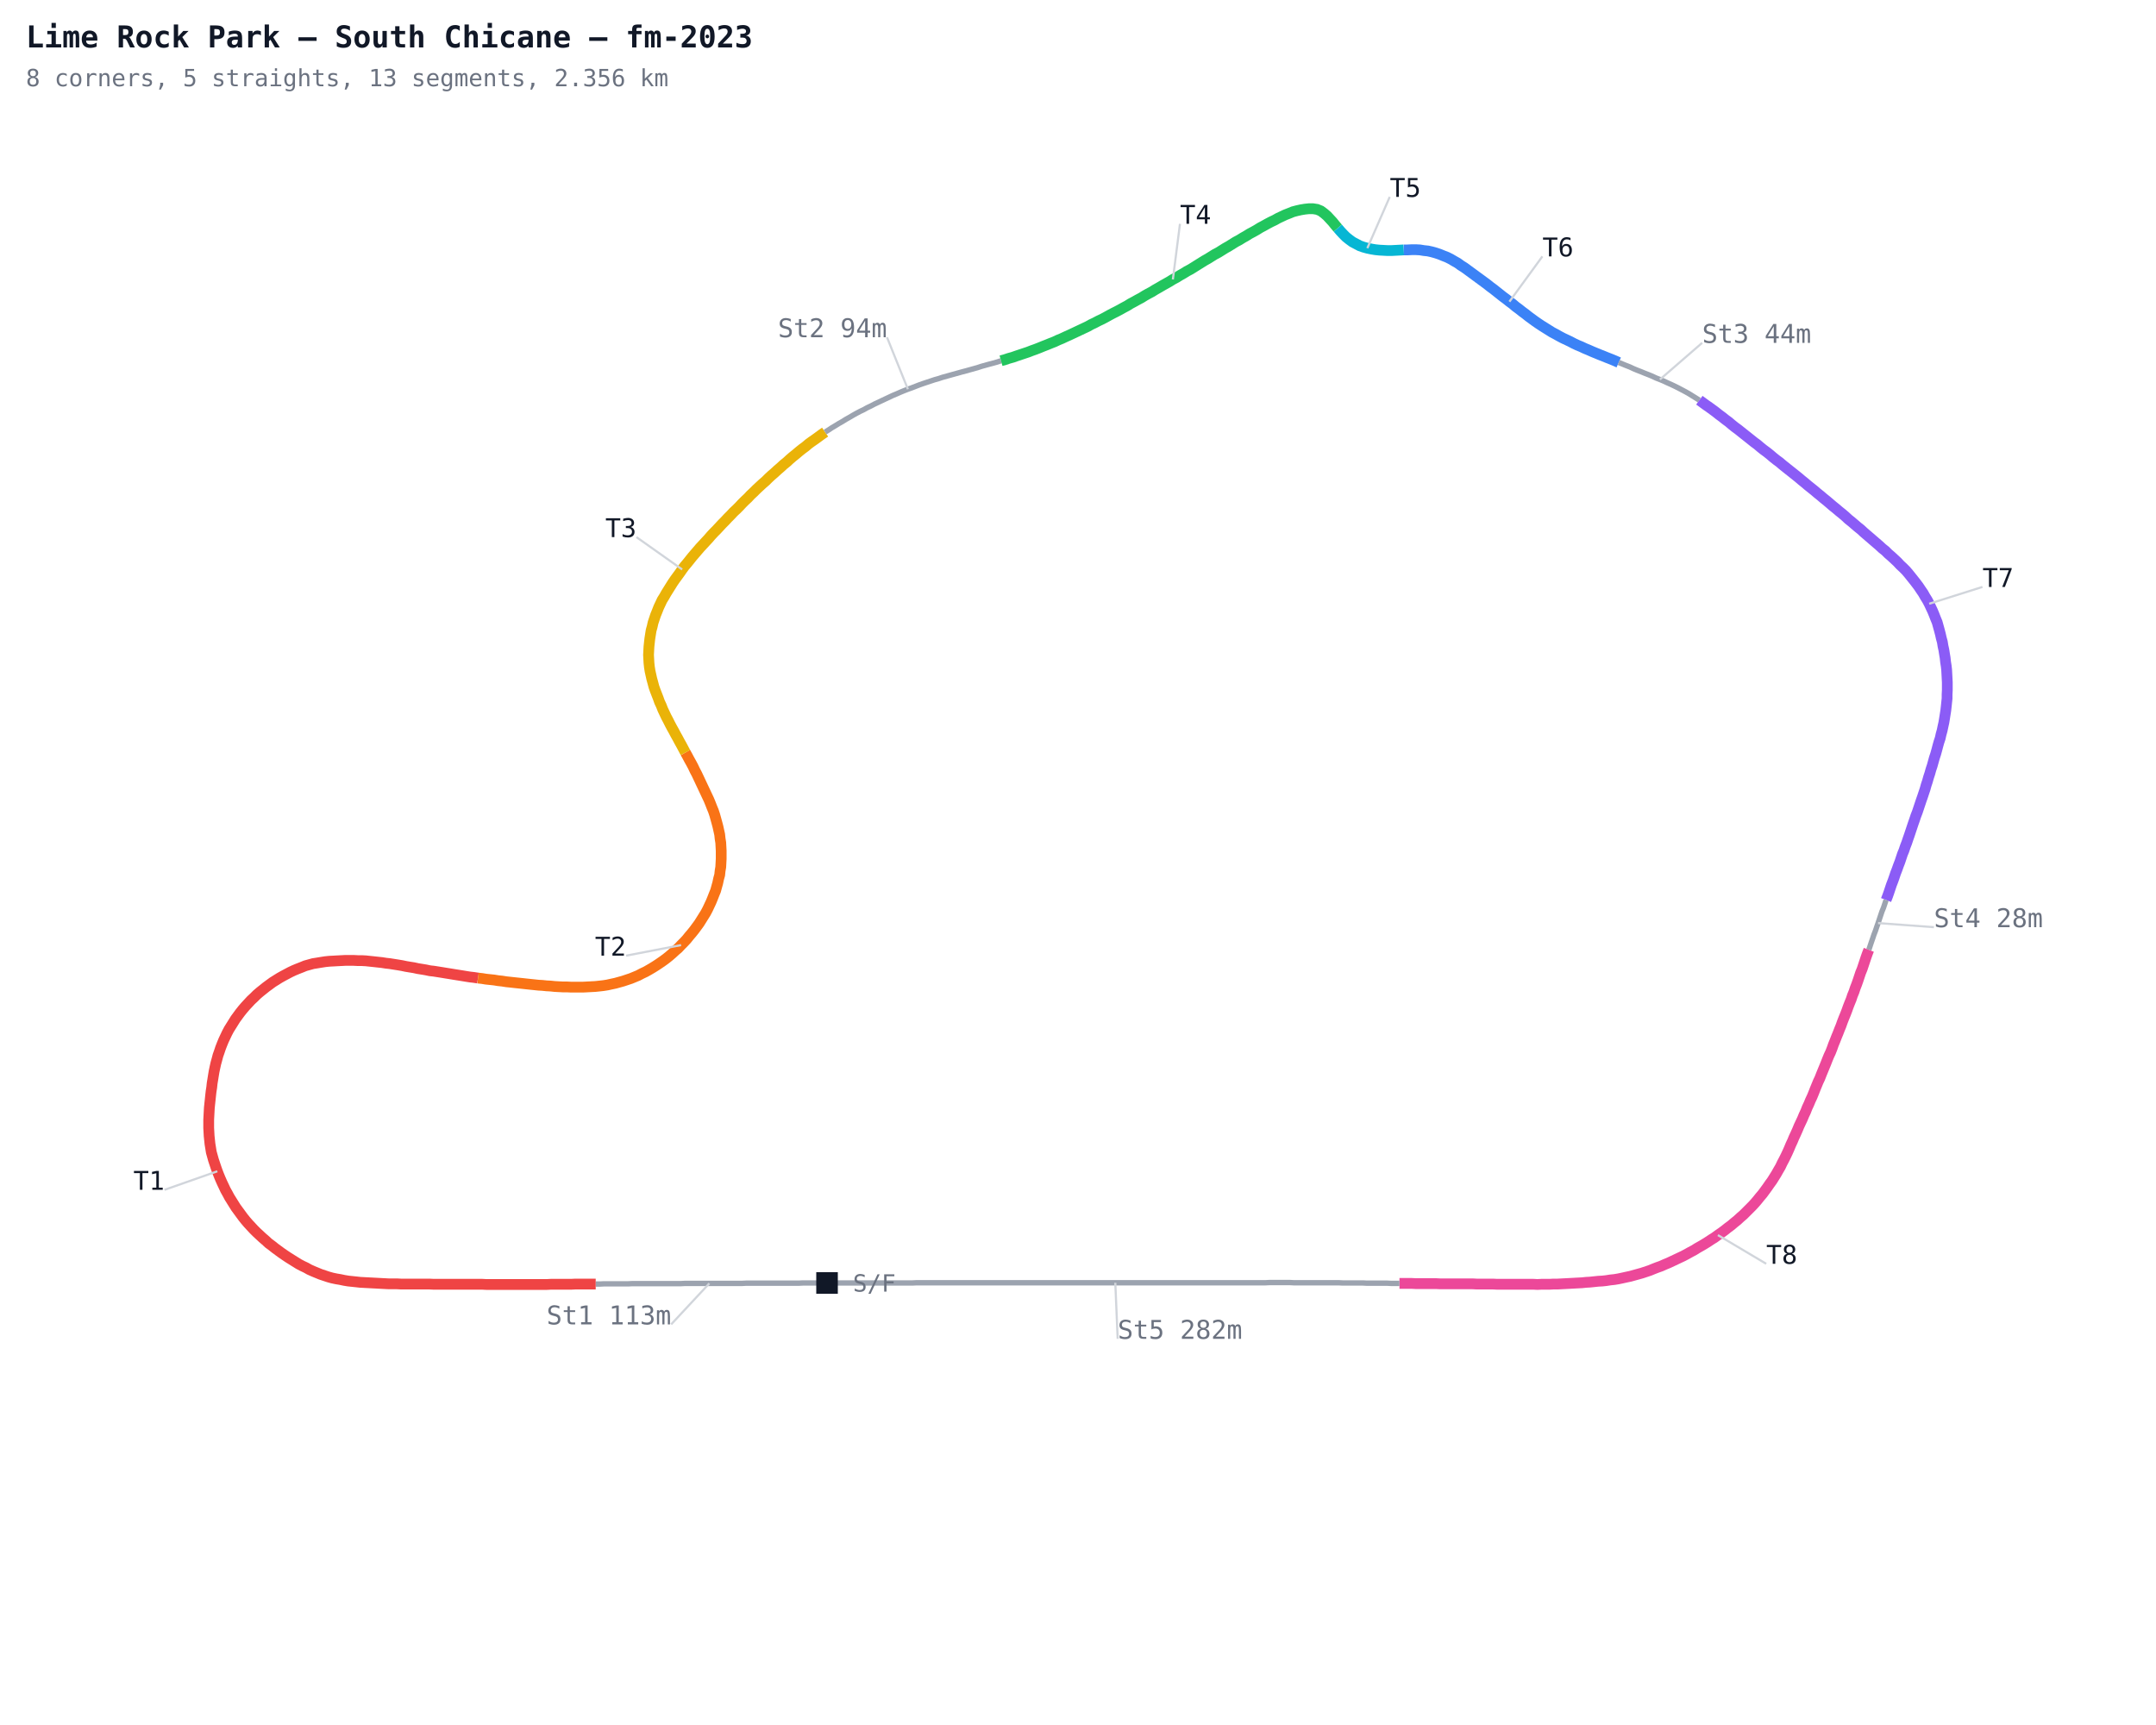
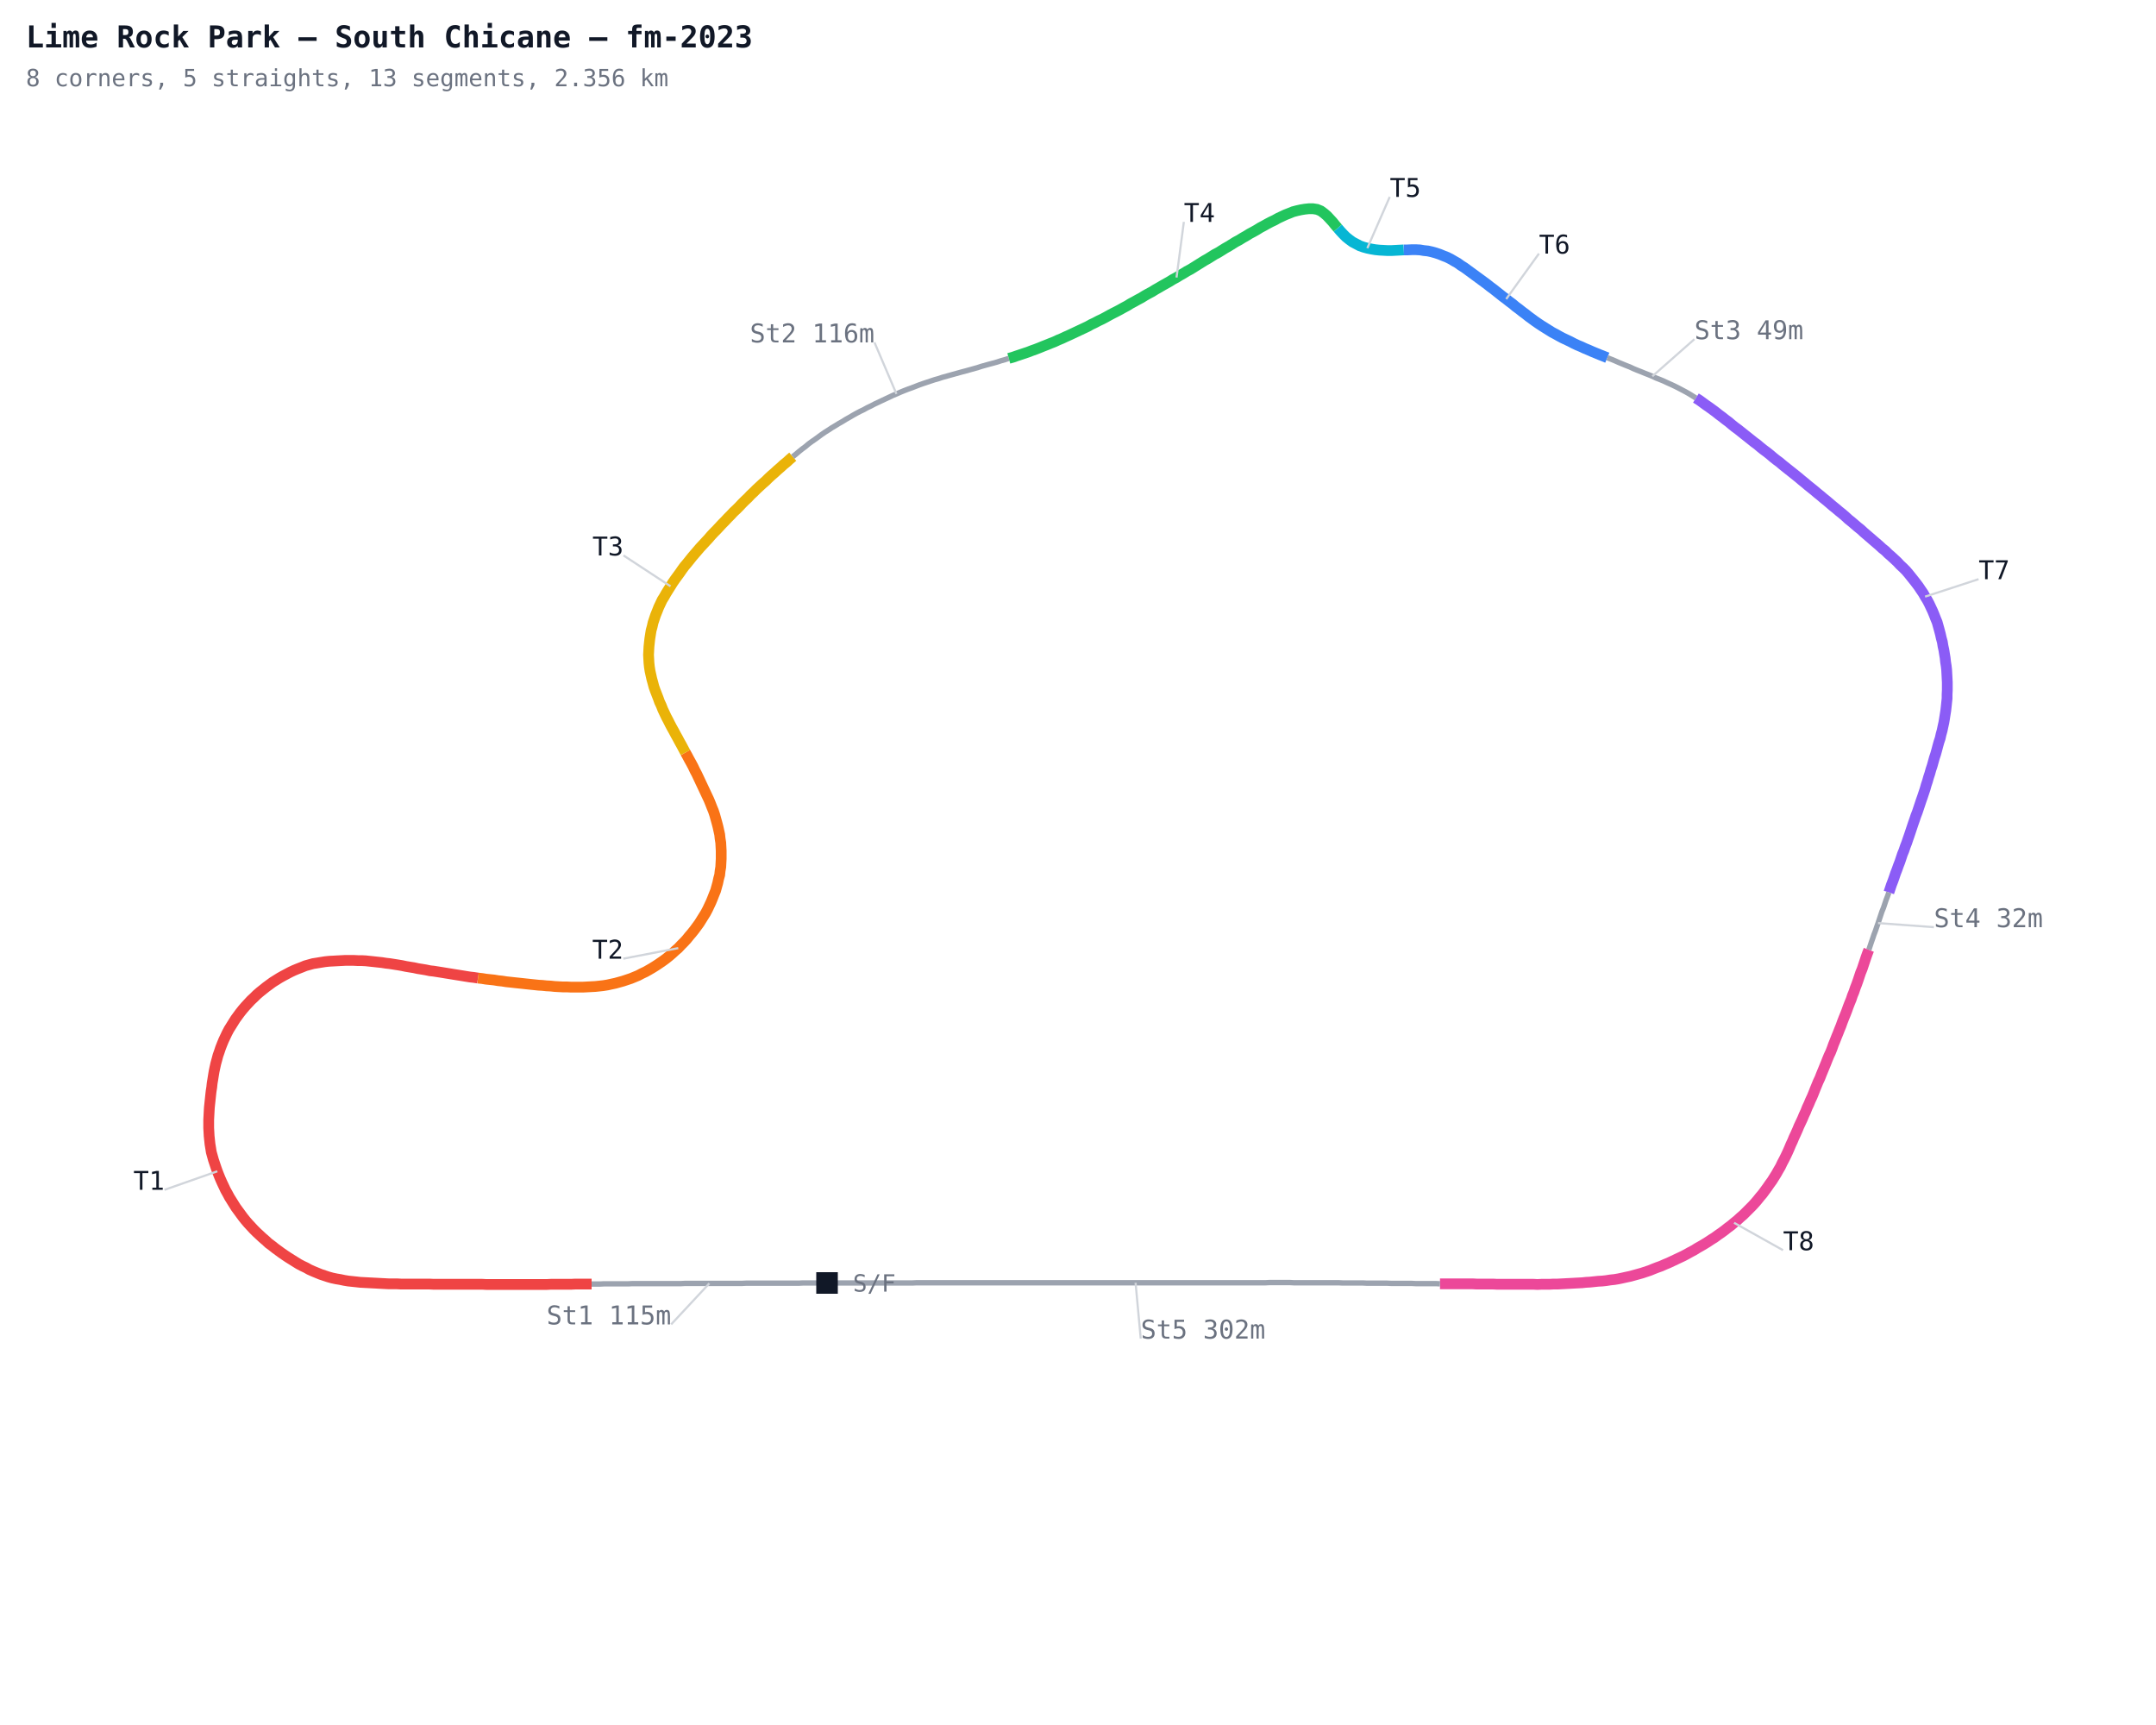
<svg xmlns="http://www.w3.org/2000/svg" width="1000" height="800" viewBox="0 0 1000 800">
  <defs>
    <style>
      .name { font-family: monospace; font-size: 12px; }
      .sector { font-family: monospace; font-size: 12px; fill: #7c3aed; font-weight: bold; }
      .title { font-family: monospace; font-size: 14px; fill: #111827; font-weight: bold; }
      .sub { font-family: monospace; font-size: 11px; fill: #6b7280; }
    </style>
  </defs>
  <rect width="1000" height="800" fill="#ffffff" />
-   <polyline fill="none" stroke="#9ca3af" stroke-width="2.5" points="383.6,595.0 381.8,595.0 379.9,595.0 378.0,595.0 376.1,595.0 374.2,595.0 372.3,595.0 370.5,595.1 368.6,595.1 366.7,595.1 364.8,595.1 362.9,595.1 361.0,595.1 359.2,595.1 357.3,595.1 355.4,595.1 353.5,595.1 351.6,595.1 349.7,595.1 347.9,595.1 346.0,595.1 344.1,595.2 342.2,595.2 340.3,595.2 338.4,595.2 336.6,595.2 334.7,595.2 332.8,595.2 330.9,595.2 329.0,595.2 327.2,595.2 325.3,595.2 323.4,595.2 321.5,595.2 319.6,595.2 317.7,595.2 315.9,595.3 314.0,595.3 312.1,595.3 310.2,595.3 308.3,595.3 306.4,595.3 304.6,595.3 302.7,595.3 300.8,595.3 298.9,595.3 297.0,595.3 295.1,595.3 293.3,595.3 291.4,595.4 289.5,595.4 287.6,595.4 285.7,595.4 283.8,595.4 282.0,595.4 280.1,595.4 278.2,595.5 276.3,595.5" />
-   <polyline fill="none" stroke="#ef4444" stroke-width="5" points="276.3,595.5 274.4,595.5 272.6,595.5 270.7,595.5 268.8,595.5 266.9,595.5 265.0,595.6 263.1,595.6 261.3,595.6 259.4,595.6 257.5,595.6 255.6,595.6 253.7,595.7 251.8,595.7 250.0,595.7 248.1,595.7 246.2,595.7 244.3,595.7 242.4,595.7 240.5,595.7 238.7,595.7 236.8,595.7 234.9,595.7 233.0,595.7 231.1,595.7 229.3,595.7 227.4,595.7 225.5,595.7 223.6,595.6 221.7,595.6 219.8,595.6 218.0,595.6 216.1,595.6 214.2,595.6 212.3,595.6 210.4,595.6 208.5,595.6 206.7,595.6 204.8,595.6 202.9,595.6 201.0,595.6 199.1,595.5 197.2,595.5 195.4,595.5 193.5,595.5 191.6,595.5 189.7,595.5 187.8,595.5 185.9,595.5 184.1,595.4 182.2,595.4 180.3,595.4 178.4,595.3 176.5,595.2 174.7,595.1 172.8,595.0 170.9,594.9 169.0,594.8 167.1,594.7 165.3,594.5 163.4,594.3 161.5,594.1 159.7,593.8 157.8,593.4 156.0,593.1 154.1,592.7 152.3,592.2 150.5,591.6 148.7,591.0 147.0,590.3 145.3,589.6 143.5,588.8 141.9,587.9 140.2,587.1 138.5,586.2 136.9,585.2 135.3,584.2 133.7,583.2 132.2,582.2 130.6,581.1 129.1,580.0 127.6,578.9 126.1,577.7 124.6,576.6 123.2,575.3 121.8,574.1 120.4,572.8 119.0,571.5 117.7,570.2 116.4,568.8 115.1,567.4 113.9,566.0 112.7,564.5 111.6,563.0 110.5,561.5 109.4,560.0 108.4,558.4 107.4,556.8 106.4,555.2 105.5,553.5 104.6,551.9 103.8,550.2 103.0,548.5 102.2,546.7 101.5,545.0 100.8,543.2 100.2,541.5 99.6,539.7 99.0,537.9 98.5,536.1 98.0,534.3 97.7,532.4 97.4,530.6 97.2,528.7 97.0,526.8 96.9,524.9 96.8,523.1 96.8,521.2 96.8,519.3 96.9,517.4 97.0,515.5 97.1,513.7 97.3,511.8 97.5,509.9 97.7,508.0 97.9,506.2 98.2,504.3 98.4,502.4 98.7,500.6 99.0,498.7 99.3,496.9 99.7,495.0 100.1,493.2 100.6,491.4 101.1,489.5 101.7,487.8 102.3,486.0 103.0,484.2 103.7,482.5 104.5,480.8 105.3,479.1 106.2,477.4 107.2,475.8 108.2,474.2 109.2,472.6 110.3,471.1 111.4,469.6 112.6,468.1 113.8,466.7 115.1,465.3 116.4,463.9 117.8,462.6 119.1,461.3 120.5,460.1 122.0,458.9 123.5,457.7 125.0,456.6 126.5,455.5 128.1,454.5 129.7,453.5 131.3,452.6 133.0,451.7 134.7,450.8 136.4,450.0 138.1,449.3 139.9,448.6 141.6,447.9 143.4,447.4 145.2,446.9 147.1,446.6 148.9,446.3 150.8,446.0 152.7,445.8 154.6,445.7 156.4,445.6 158.3,445.5 160.2,445.4 162.1,445.4 164.0,445.4 165.9,445.5 167.7,445.5 169.6,445.6 171.5,445.8 173.4,446.0 175.2,446.2 177.1,446.4 179.0,446.7 180.8,446.9 182.7,447.2 184.6,447.5 186.4,447.8 188.3,448.2 190.1,448.5 192.0,448.8 193.8,449.2 195.7,449.5 197.5,449.8 199.4,450.2 201.2,450.4 203.1,450.7 205.0,451.0 206.8,451.3 208.7,451.6 210.5,451.9 212.4,452.2 214.3,452.5 216.1,452.8 218.0,453.1 219.8,453.3 221.7,453.6" />
+   <polyline fill="none" stroke="#9ca3af" stroke-width="2.5" points="383.6,595.0 381.8,595.0 379.9,595.0 378.0,595.0 376.1,595.0 374.2,595.0 372.3,595.0 370.5,595.1 368.6,595.1 366.7,595.1 364.8,595.1 362.9,595.1 361.0,595.1 359.2,595.1 357.3,595.1 355.4,595.1 353.5,595.1 351.6,595.1 349.7,595.1 347.9,595.1 346.0,595.1 344.1,595.2 342.2,595.2 340.3,595.2 338.4,595.2 336.6,595.2 334.7,595.2 332.8,595.2 330.9,595.2 329.0,595.2 327.2,595.2 325.3,595.2 323.4,595.2 321.5,595.2 319.6,595.2 317.7,595.2 315.9,595.3 314.0,595.3 312.1,595.3 310.2,595.3 308.3,595.3 306.4,595.3 304.6,595.3 302.7,595.3 300.8,595.3 298.9,595.3 297.0,595.3 295.1,595.3 293.3,595.3 291.4,595.4 289.5,595.4 287.6,595.4 285.7,595.4 283.8,595.4 282.0,595.4 280.1,595.4 278.2,595.5 276.3,595.5 274.4,595.5" />
+   <polyline fill="none" stroke="#ef4444" stroke-width="5" points="274.4,595.5 272.6,595.5 270.7,595.5 268.8,595.5 266.9,595.5 265.0,595.6 263.1,595.6 261.3,595.6 259.4,595.6 257.5,595.6 255.6,595.6 253.7,595.7 251.8,595.7 250.0,595.7 248.1,595.7 246.2,595.7 244.3,595.7 242.4,595.7 240.5,595.7 238.7,595.7 236.8,595.7 234.9,595.7 233.0,595.7 231.1,595.7 229.3,595.7 227.4,595.7 225.5,595.7 223.6,595.6 221.7,595.6 219.8,595.6 218.0,595.6 216.1,595.6 214.2,595.6 212.3,595.6 210.4,595.6 208.5,595.6 206.7,595.6 204.8,595.6 202.9,595.6 201.0,595.6 199.1,595.5 197.2,595.5 195.4,595.5 193.5,595.5 191.6,595.5 189.7,595.5 187.8,595.5 185.9,595.5 184.1,595.4 182.2,595.4 180.3,595.4 178.4,595.3 176.5,595.2 174.7,595.1 172.8,595.0 170.9,594.9 169.0,594.8 167.1,594.7 165.3,594.5 163.4,594.3 161.5,594.1 159.7,593.8 157.8,593.4 156.0,593.1 154.1,592.7 152.3,592.2 150.5,591.6 148.7,591.0 147.0,590.3 145.3,589.6 143.5,588.8 141.9,587.9 140.2,587.1 138.5,586.2 136.9,585.2 135.3,584.2 133.7,583.2 132.2,582.2 130.6,581.1 129.1,580.0 127.6,578.9 126.1,577.7 124.6,576.6 123.2,575.3 121.8,574.1 120.4,572.8 119.0,571.5 117.7,570.2 116.4,568.8 115.1,567.4 113.9,566.0 112.7,564.5 111.6,563.0 110.5,561.5 109.4,560.0 108.4,558.4 107.4,556.8 106.4,555.2 105.5,553.5 104.6,551.9 103.8,550.2 103.0,548.5 102.2,546.7 101.5,545.0 100.8,543.2 100.2,541.5 99.6,539.7 99.0,537.9 98.5,536.1 98.0,534.3 97.7,532.4 97.4,530.6 97.2,528.7 97.0,526.8 96.9,524.9 96.8,523.1 96.8,521.2 96.8,519.3 96.9,517.4 97.0,515.5 97.1,513.7 97.3,511.8 97.5,509.9 97.7,508.0 97.9,506.2 98.2,504.3 98.4,502.4 98.7,500.6 99.0,498.7 99.3,496.9 99.7,495.0 100.1,493.2 100.6,491.4 101.1,489.5 101.7,487.8 102.3,486.0 103.0,484.2 103.7,482.5 104.5,480.8 105.3,479.1 106.2,477.4 107.2,475.8 108.2,474.2 109.2,472.6 110.3,471.1 111.4,469.6 112.6,468.1 113.8,466.7 115.1,465.3 116.4,463.9 117.8,462.6 119.1,461.3 120.5,460.1 122.0,458.9 123.5,457.7 125.0,456.6 126.5,455.5 128.1,454.5 129.7,453.5 131.3,452.6 133.0,451.7 134.7,450.8 136.4,450.0 138.1,449.3 139.9,448.6 141.6,447.9 143.4,447.4 145.2,446.9 147.1,446.6 148.9,446.3 150.8,446.0 152.7,445.8 154.6,445.7 156.4,445.6 158.3,445.5 160.2,445.4 162.1,445.4 164.0,445.4 165.9,445.5 167.7,445.5 169.6,445.6 171.5,445.8 173.4,446.0 175.2,446.2 177.1,446.4 179.0,446.7 180.8,446.9 182.7,447.2 184.6,447.5 186.4,447.8 188.3,448.2 190.1,448.5 192.0,448.8 193.8,449.2 195.7,449.5 197.5,449.8 199.4,450.2 201.2,450.4 203.1,450.7 205.0,451.0 206.8,451.3 208.7,451.6 210.5,451.9 212.4,452.2 214.3,452.5 216.1,452.8 218.0,453.1 219.8,453.3 221.7,453.6" />
  <polyline fill="none" stroke="#f97316" stroke-width="5" points="221.7,453.6 223.6,453.8 225.4,454.1 227.3,454.3 229.2,454.5 231.0,454.8 232.9,455.0 234.8,455.3 236.7,455.5 238.5,455.7 240.4,455.9 242.3,456.1 244.1,456.3 246.0,456.5 247.9,456.7 249.8,456.9 251.6,457.0 253.5,457.2 255.4,457.3 257.3,457.5 259.1,457.6 261.0,457.7 262.9,457.7 264.8,457.8 266.7,457.8 268.6,457.8 270.4,457.8 272.3,457.7 274.2,457.6 276.1,457.5 278.0,457.3 279.8,457.1 281.7,456.8 283.5,456.4 285.4,456.0 287.2,455.5 289.0,455.0 290.8,454.4 292.6,453.8 294.3,453.1 296.0,452.4 297.7,451.5 299.4,450.7 301.0,449.8 302.7,448.8 304.3,447.8 305.8,446.8 307.4,445.7 308.9,444.6 310.4,443.4 311.8,442.2 313.2,440.9 314.6,439.7 315.9,438.3 317.2,437.0 318.5,435.6 319.7,434.1 320.9,432.7 322.1,431.2 323.2,429.7 324.3,428.2 325.3,426.6 326.3,425.0 327.3,423.4 328.2,421.7 329.0,420.0 329.8,418.3 330.5,416.6 331.2,414.8 331.9,413.1 332.4,411.3 332.9,409.5 333.3,407.6 333.8,405.8 334.0,403.9 334.3,402.1 334.4,400.2 334.5,398.3 334.5,396.4 334.5,394.5 334.4,392.7 334.3,390.8 334.0,388.9 333.8,387.0 333.4,385.2 333.0,383.4 332.5,381.5 332.0,379.7 331.5,377.9 330.9,376.1 330.2,374.4 329.5,372.6 328.8,370.9 328.0,369.2 327.2,367.5 326.4,365.8 325.6,364.1 324.8,362.4 324.0,360.7 323.2,359.0 322.3,357.3 321.5,355.6 320.6,353.9 319.7,352.3 318.8,350.6 317.9,349.0" />
-   <polyline fill="none" stroke="#eab308" stroke-width="5" points="317.9,349.0 317.0,347.3 316.1,345.6 315.2,344.0 314.3,342.3 313.4,340.7 312.5,339.0 311.6,337.4 310.7,335.7 309.9,334.1 309.0,332.4 308.2,330.7 307.4,329.0 306.7,327.2 305.9,325.5 305.3,323.8 304.6,322.0 303.9,320.2 303.3,318.5 302.8,316.6 302.3,314.8 301.9,313.0 301.5,311.2 301.2,309.3 301.0,307.4 300.9,305.5 300.8,303.7 300.9,301.8 301.0,299.9 301.2,298.0 301.4,296.2 301.7,294.3 302.0,292.4 302.5,290.6 302.9,288.8 303.5,287.0 304.1,285.2 304.8,283.5 305.5,281.7 306.3,280.0 307.1,278.3 308.1,276.7 309.0,275.1 310.0,273.5 311.0,271.9 312.0,270.3 313.1,268.7 314.2,267.2 315.3,265.7 316.4,264.1 317.5,262.6 318.7,261.2 319.9,259.7 321.1,258.2 322.3,256.8 323.5,255.4 324.7,254.0 326.0,252.6 327.3,251.2 328.6,249.8 329.8,248.4 331.1,247.0 332.4,245.7 333.7,244.3 335.0,242.9 336.3,241.6 337.6,240.2 338.9,238.9 340.2,237.5 341.6,236.2 342.9,234.9 344.2,233.5 345.5,232.2 346.9,230.9 348.2,229.5 349.6,228.2 350.9,226.9 352.3,225.6 353.7,224.3 355.1,223.1 356.4,221.8 357.8,220.5 359.2,219.3 360.6,218.0 362.0,216.8 363.4,215.5 364.9,214.3 366.3,213.0 367.7,211.8 369.2,210.6 370.6,209.4 372.1,208.2 373.6,207.1 375.0,205.9 376.5,204.8 378.1,203.7 379.6,202.6 381.1,201.5 382.7,200.4" />
-   <polyline fill="none" stroke="#9ca3af" stroke-width="2.5" points="382.7,200.4 384.3,199.4 385.8,198.4 387.5,197.4 389.1,196.4 390.7,195.5 392.3,194.5 393.9,193.6 395.6,192.6 397.2,191.7 398.9,190.8 400.6,190.0 402.2,189.1 403.9,188.3 405.6,187.4 407.3,186.6 409.0,185.8 410.7,185.0 412.4,184.2 414.1,183.4 415.8,182.7 417.6,181.9 419.3,181.2 421.1,180.5 422.8,179.9 424.6,179.2 426.4,178.5 428.1,177.9 429.9,177.3 431.7,176.7 433.5,176.1 435.3,175.6 437.1,175.0 438.9,174.5 440.7,174.0 442.5,173.5 444.3,173.0 446.1,172.5 448.0,172.0 449.8,171.5 451.6,171.0 453.4,170.5 455.2,169.9 457.0,169.4 458.8,168.9 460.7,168.4 462.5,167.9 464.3,167.3" />
-   <polyline fill="none" stroke="#22c55e" stroke-width="5" points="464.3,167.3 466.1,166.8 467.9,166.2 469.7,165.7 471.4,165.1 473.2,164.5 475.0,163.9 476.8,163.3 478.6,162.6 480.3,162.0 482.1,161.3 483.8,160.6 485.6,159.9 487.3,159.2 489.1,158.5 490.8,157.7 492.5,157.0 494.2,156.2 496.0,155.4 497.7,154.6 499.4,153.8 501.1,153.0 502.8,152.2 504.5,151.4 506.1,150.5 507.8,149.7 509.5,148.8 511.2,148.0 512.9,147.1 514.5,146.2 516.2,145.3 517.8,144.5 519.5,143.6 521.1,142.7 522.8,141.8 524.4,140.8 526.1,139.9 527.7,139.0 529.4,138.1 531.0,137.1 532.6,136.2 534.3,135.3 535.9,134.3 537.5,133.4 539.2,132.4 540.8,131.5 542.4,130.6 544.0,129.6 545.7,128.7 547.3,127.7 548.9,126.8 550.5,125.8 552.2,124.9 553.8,123.9 555.4,122.9 557.0,121.9 558.6,120.9 560.2,120.0 561.8,119.0 563.4,118.0 565.1,117.1 566.7,116.1 568.3,115.1 569.9,114.2 571.5,113.2 573.1,112.2 574.8,111.3 576.4,110.3 578.0,109.4 579.6,108.4 581.3,107.5 582.9,106.6 584.5,105.6 586.2,104.7 587.8,103.8 589.5,102.9 591.2,102.1 592.8,101.2 594.5,100.4 596.2,99.6 598.0,98.9 599.7,98.2 601.6,97.7 603.4,97.3 605.2,97.0 607.1,96.8 609.0,96.8 610.9,97.1 612.6,97.8 614.1,98.9 615.5,100.1 616.8,101.5 618.1,102.9 619.3,104.4 620.5,105.8" />
+   <polyline fill="none" stroke="#eab308" stroke-width="5" points="317.9,349.0 317.0,347.3 316.1,345.6 315.2,344.0 314.3,342.3 313.4,340.7 312.5,339.0 311.6,337.4 310.7,335.7 309.9,334.1 309.0,332.4 308.2,330.7 307.4,329.0 306.7,327.2 305.9,325.5 305.3,323.8 304.6,322.0 303.9,320.2 303.3,318.5 302.8,316.6 302.3,314.8 301.9,313.0 301.5,311.2 301.2,309.3 301.0,307.4 300.9,305.5 300.8,303.7 300.9,301.8 301.0,299.9 301.2,298.0 301.4,296.2 301.7,294.3 302.0,292.4 302.5,290.6 302.9,288.8 303.5,287.0 304.1,285.2 304.8,283.5 305.5,281.7 306.3,280.0 307.1,278.3 308.1,276.7 309.0,275.1 310.0,273.5 311.0,271.9 312.0,270.3 313.1,268.7 314.2,267.2 315.3,265.7 316.4,264.1 317.5,262.6 318.7,261.2 319.9,259.7 321.1,258.2 322.3,256.8 323.5,255.4 324.7,254.0 326.0,252.6 327.3,251.2 328.6,249.8 329.8,248.4 331.1,247.0 332.4,245.7 333.7,244.3 335.0,242.9 336.3,241.6 337.6,240.2 338.9,238.9 340.2,237.5 341.6,236.2 342.9,234.9 344.2,233.5 345.5,232.2 346.9,230.9 348.2,229.5 349.6,228.2 350.9,226.9 352.3,225.6 353.7,224.3 355.1,223.1 356.4,221.8 357.8,220.5 359.2,219.3 360.6,218.0 362.0,216.8 363.4,215.5 364.9,214.3 366.3,213.0 367.7,211.8" />
+   <polyline fill="none" stroke="#9ca3af" stroke-width="2.5" points="367.7,211.8 369.2,210.6 370.6,209.4 372.1,208.2 373.6,207.1 375.0,205.9 376.5,204.8 378.1,203.7 379.6,202.6 381.1,201.5 382.7,200.4 384.3,199.4 385.8,198.4 387.5,197.4 389.1,196.4 390.7,195.5 392.3,194.5 393.9,193.6 395.6,192.6 397.2,191.7 398.9,190.8 400.6,190.0 402.2,189.1 403.9,188.3 405.6,187.4 407.3,186.6 409.0,185.8 410.7,185.0 412.4,184.2 414.1,183.4 415.8,182.7 417.6,181.9 419.3,181.2 421.1,180.5 422.8,179.9 424.6,179.2 426.4,178.5 428.1,177.9 429.9,177.3 431.7,176.7 433.5,176.1 435.3,175.6 437.1,175.0 438.9,174.5 440.7,174.0 442.5,173.5 444.3,173.0 446.1,172.5 448.0,172.0 449.8,171.5 451.6,171.0 453.4,170.5 455.2,169.9 457.0,169.4 458.8,168.9 460.7,168.4 462.5,167.9 464.3,167.3 466.1,166.8 467.9,166.2" />
+   <polyline fill="none" stroke="#22c55e" stroke-width="5" points="467.9,166.2 469.7,165.7 471.4,165.1 473.2,164.5 475.0,163.9 476.8,163.3 478.6,162.6 480.3,162.0 482.1,161.3 483.8,160.6 485.6,159.9 487.3,159.2 489.1,158.5 490.8,157.7 492.5,157.0 494.2,156.2 496.0,155.4 497.7,154.6 499.4,153.8 501.1,153.0 502.8,152.2 504.5,151.4 506.1,150.5 507.8,149.7 509.5,148.8 511.2,148.0 512.9,147.1 514.5,146.2 516.2,145.3 517.8,144.5 519.5,143.6 521.1,142.7 522.8,141.8 524.4,140.8 526.1,139.9 527.7,139.0 529.4,138.1 531.0,137.1 532.6,136.2 534.3,135.3 535.9,134.3 537.5,133.4 539.2,132.4 540.8,131.5 542.4,130.6 544.0,129.6 545.7,128.7 547.3,127.7 548.9,126.8 550.5,125.8 552.2,124.9 553.8,123.9 555.4,122.9 557.0,121.9 558.6,120.9 560.2,120.0 561.8,119.0 563.4,118.0 565.1,117.1 566.7,116.1 568.3,115.1 569.9,114.2 571.5,113.2 573.1,112.2 574.8,111.3 576.4,110.3 578.0,109.4 579.6,108.4 581.3,107.5 582.9,106.6 584.5,105.6 586.2,104.7 587.8,103.8 589.5,102.9 591.2,102.1 592.8,101.2 594.5,100.4 596.2,99.6 598.0,98.9 599.7,98.2 601.6,97.7 603.4,97.3 605.2,97.0 607.1,96.8 609.0,96.8 610.9,97.1 612.6,97.8 614.1,98.9 615.5,100.1 616.8,101.5 618.1,102.9 619.3,104.4 620.5,105.8" />
  <polyline fill="none" stroke="#06b6d4" stroke-width="5" points="620.5,105.8 621.7,107.2 623.0,108.6 624.3,109.9 625.8,111.1 627.3,112.2 629.0,113.1 630.7,114.0 632.4,114.6 634.2,115.1 636.1,115.5 637.9,115.8 639.8,116.0 641.7,116.1 643.5,116.2 645.4,116.2 647.3,116.1 649.2,116.0 651.1,115.9" />
-   <polyline fill="none" stroke="#3b82f6" stroke-width="5" points="651.1,115.9 652.9,115.9 654.8,115.8 656.7,115.8 658.6,115.9 660.4,116.2 662.3,116.4 664.1,116.8 665.9,117.3 667.7,117.9 669.4,118.6 671.2,119.3 672.8,120.1 674.5,121.1 676.1,122.0 677.6,123.1 679.2,124.1 680.7,125.2 682.2,126.3 683.7,127.4 685.2,128.5 686.7,129.6 688.2,130.7 689.7,131.8 691.2,133.0 692.7,134.1 694.2,135.3 695.6,136.4 697.1,137.6 698.6,138.7 700.1,139.9 701.6,141.0 703.0,142.2 704.5,143.3 706.0,144.5 707.5,145.6 709.0,146.8 710.5,147.9 712.0,149.0 713.6,150.1 715.1,151.1 716.7,152.1 718.3,153.1 719.9,154.1 721.6,155.0 723.2,155.9 724.9,156.8 726.6,157.6 728.3,158.4 730.0,159.3 731.7,160.1 733.4,160.8 735.1,161.6 736.8,162.3 738.6,163.1 740.3,163.8 742.0,164.5 743.8,165.2 745.5,165.9 747.3,166.6 749.0,167.3 750.8,168.1" />
-   <polyline fill="none" stroke="#9ca3af" stroke-width="2.5" points="750.8,168.1 752.5,168.8 754.2,169.5 756.0,170.2 757.7,171.0 759.4,171.7 761.2,172.4 762.9,173.1 764.7,173.8 766.4,174.5 768.1,175.3 769.9,176.0 771.6,176.7 773.3,177.5 775.1,178.3 776.8,179.1 778.4,179.9 780.1,180.8 781.8,181.7 783.4,182.6 785.0,183.6 786.6,184.6 788.2,185.6" />
-   <polyline fill="none" stroke="#8b5cf6" stroke-width="5" points="788.2,185.6 789.7,186.7 791.2,187.8 792.8,188.9 794.3,190.0 795.8,191.1 797.3,192.3 798.8,193.4 800.3,194.6 801.8,195.7 803.2,196.9 804.7,198.1 806.2,199.2 807.7,200.4 809.2,201.6 810.6,202.7 812.1,203.9 813.6,205.1 815.1,206.2 816.5,207.4 818.0,208.6 819.5,209.7 821.0,210.9 822.4,212.1 823.9,213.3 825.4,214.4 826.8,215.6 828.3,216.8 829.8,218.0 831.2,219.1 832.7,220.3 834.2,221.5 835.6,222.7 837.1,223.9 838.5,225.1 840.0,226.3 841.5,227.5 842.9,228.7 844.4,229.9 845.8,231.1 847.3,232.3 848.7,233.5 850.1,234.7 851.6,235.9 853.0,237.1 854.5,238.3 855.9,239.5 857.3,240.8 858.8,242.0 860.2,243.2 861.6,244.4 863.1,245.6 864.5,246.9 865.9,248.1 867.3,249.3 868.8,250.6 870.2,251.8 871.6,253.0 873.0,254.3 874.5,255.5 875.8,256.8 877.2,258.0 878.6,259.3 880.0,260.6 881.3,262.0 882.7,263.3 884.0,264.6 885.2,266.0 886.4,267.5 887.6,269.0 888.7,270.4 889.9,272.0 890.9,273.5 892.0,275.1 892.9,276.7 893.9,278.3 894.8,280.0 895.6,281.7 896.4,283.4 897.1,285.1 897.8,286.9 898.5,288.6 899.0,290.4 899.5,292.2 900.0,294.1 900.4,295.9 900.9,297.7 901.2,299.6 901.6,301.4 901.9,303.3 902.2,305.1 902.4,307.0 902.7,308.9 902.9,310.7 903.0,312.6 903.1,314.5 903.2,316.4 903.2,318.3 903.2,320.1 903.1,322.0 903.1,323.9 902.9,325.8 902.7,327.7 902.5,329.5 902.2,331.4 901.9,333.3 901.6,335.1 901.2,336.9 900.8,338.8 900.3,340.6 899.9,342.4 899.3,344.2 898.8,346.0 898.3,347.9 897.8,349.7 897.2,351.5 896.7,353.3 896.2,355.1 895.6,356.9 895.1,358.7 894.5,360.5 894.0,362.3 893.4,364.1 892.9,365.9 892.3,367.7 891.7,369.5 891.1,371.2 890.5,373.0 889.9,374.8 889.3,376.6 888.6,378.4 888.0,380.2 887.4,381.9 886.8,383.7 886.2,385.5 885.6,387.3 885.0,389.0 884.4,390.8 883.7,392.6 883.1,394.4 882.4,396.1 881.8,397.9 881.2,399.7 880.5,401.5 879.9,403.2 879.2,405.0 878.6,406.8 878.0,408.5 877.3,410.3 876.7,412.1 876.1,413.9 875.5,415.6 874.8,417.4" />
-   <polyline fill="none" stroke="#9ca3af" stroke-width="2.5" points="874.8,417.4 874.2,419.2 873.6,421.0 872.9,422.7 872.3,424.5 871.7,426.3 871.1,428.1 870.5,429.8 869.9,431.6 869.2,433.4 868.6,435.2 868.0,436.9 867.4,438.7 866.8,440.5" />
-   <polyline fill="none" stroke="#ec4899" stroke-width="5" points="866.8,440.5 866.1,442.3 865.5,444.0 864.9,445.8 864.3,447.6 863.7,449.4 863.0,451.1 862.4,452.9 861.8,454.7 861.2,456.4 860.5,458.2 859.9,460.0 859.2,461.7 858.6,463.5 857.9,465.2 857.2,467.0 856.6,468.7 855.9,470.5 855.2,472.2 854.5,474.0 853.9,475.7 853.2,477.4 852.5,479.2 851.8,480.9 851.1,482.7 850.4,484.4 849.8,486.1 849.1,487.9 848.3,489.6 847.6,491.3 846.9,493.1 846.2,494.8 845.5,496.5 844.8,498.2 844.1,500.0 843.3,501.7 842.6,503.4 841.9,505.1 841.2,506.9 840.5,508.6 839.7,510.3 839.0,512.0 838.2,513.7 837.5,515.5 836.7,517.2 836.0,518.9 835.2,520.6 834.4,522.3 833.7,524.0 832.9,525.8 832.1,527.5 831.4,529.2 830.6,530.9 829.9,532.6 829.1,534.4 828.3,536.1 827.5,537.7 826.6,539.4 825.8,541.1 824.8,542.8 823.9,544.4 822.9,546.0 821.9,547.6 820.8,549.1 819.7,550.7 818.6,552.2 817.5,553.7 816.3,555.1 815.1,556.6 813.9,558.0 812.6,559.4 811.3,560.7 809.9,562.1 808.6,563.4 807.2,564.6 805.8,565.9 804.3,567.1 802.9,568.3 801.4,569.4 799.9,570.6 798.4,571.7 796.8,572.8 795.3,573.9 793.7,574.9 792.2,575.9 790.6,576.9 788.9,577.9 787.3,578.8 785.7,579.8 784.0,580.7 782.4,581.6 780.7,582.5 779.0,583.3 777.3,584.1 775.6,584.9 773.9,585.7 772.2,586.4 770.4,587.2 768.7,587.8 766.9,588.5 765.2,589.2 763.4,589.8 761.6,590.4 759.8,590.9 758.0,591.4 756.2,591.9 754.3,592.3 752.5,592.7 750.6,593.1 748.8,593.4 746.9,593.6 745.0,593.9 743.2,594.1 741.3,594.2 739.4,594.4 737.5,594.6 735.7,594.7 733.8,594.9 731.9,595.0 730.0,595.1 728.2,595.2 726.3,595.3 724.4,595.4 722.5,595.5 720.6,595.5 718.8,595.6 716.9,595.6 715.0,595.6 713.1,595.7 711.2,595.6 709.3,595.6 707.5,595.6 705.6,595.6 703.7,595.6 701.8,595.6 699.9,595.6 698.0,595.6 696.2,595.6 694.3,595.6 692.4,595.5 690.5,595.5 688.6,595.5 686.7,595.5 684.9,595.5 683.0,595.4 681.1,595.4 679.2,595.4 677.3,595.4 675.5,595.4 673.6,595.4 671.7,595.4 669.8,595.4 667.9,595.4 666.0,595.3 664.2,595.3 662.3,595.3 660.4,595.3 658.5,595.3 656.6,595.3 654.7,595.2 652.9,595.2 651.0,595.2 649.1,595.2" />
-   <polyline fill="none" stroke="#9ca3af" stroke-width="2.5" points="649.1,595.2 647.2,595.2 645.3,595.2 643.4,595.1 641.6,595.1 639.7,595.1 637.8,595.1 635.9,595.1 634.0,595.1 632.2,595.0 630.3,595.0 628.4,595.0 626.5,595.0 624.6,595.0 622.7,595.0 620.9,594.9 619.0,594.9 617.1,594.9 615.2,594.9 613.3,594.9 611.4,594.9 609.6,594.9 607.7,594.9 605.8,594.9 603.9,594.9 602.0,594.9 600.1,594.9 598.3,594.8 596.4,594.8 594.5,594.8 592.6,594.8 590.7,594.8 588.9,594.8 587.0,594.9 585.1,594.9 583.2,594.9 581.3,594.9 579.4,594.9 577.6,594.9 575.7,594.9 573.8,594.9 571.9,594.9 570.0,594.9 568.1,594.9 566.3,594.9 564.4,594.9 562.5,594.9 560.6,594.9 558.7,594.9 556.8,594.9 555.0,594.9 553.1,594.9 551.2,594.9 549.3,594.9 547.4,594.9 545.5,594.9 543.7,594.9 541.8,594.9 539.9,594.9 538.0,594.9 536.1,594.9 534.3,594.9 532.4,594.9 530.5,594.9 528.6,594.9 526.7,594.9 524.8,594.9 523.0,594.9 521.1,594.9 519.2,594.9 517.3,594.9 515.4,594.9 513.5,594.9 511.7,594.9 509.8,594.9 507.9,594.9 506.0,594.9 504.1,594.9 502.2,594.9 500.4,594.9 498.5,594.9 496.6,594.9 494.7,594.9 492.8,594.9 490.9,594.9 489.1,594.9 487.2,594.9 485.3,594.9 483.4,594.9 481.5,594.9 479.7,594.9 477.8,594.9 475.9,594.9 474.0,594.9 472.1,594.9 470.2,594.9 468.4,594.9 466.5,594.9 464.6,594.9 462.7,594.9 460.8,594.9 458.9,594.9 457.1,594.9 455.2,594.9 453.3,594.9 451.4,594.9 449.5,594.9 447.6,594.9 445.8,594.9 443.9,594.9 442.0,594.9 440.1,594.9 438.2,594.9 436.3,594.9 434.5,594.9 432.6,594.9 430.7,594.9 428.8,594.9 426.9,594.9 425.1,594.9 423.2,595.0 421.3,595.0 419.4,595.0 417.5,595.0 415.6,595.0 413.8,595.0 411.9,595.0 410.0,595.0 408.1,595.0 406.2,595.0 404.3,595.0 402.5,595.0 400.6,595.0 398.7,595.0 396.8,595.0 394.9,595.0 393.0,595.0 391.2,595.0 389.3,595.0 387.4,595.0 385.5,595.0" />
+   <polyline fill="none" stroke="#3b82f6" stroke-width="5" points="651.1,115.9 652.9,115.9 654.8,115.8 656.7,115.8 658.6,115.9 660.4,116.2 662.3,116.4 664.1,116.8 665.9,117.3 667.7,117.9 669.4,118.6 671.2,119.3 672.8,120.1 674.5,121.1 676.1,122.0 677.6,123.1 679.2,124.1 680.7,125.2 682.2,126.3 683.7,127.4 685.2,128.5 686.7,129.6 688.2,130.7 689.7,131.8 691.2,133.0 692.7,134.1 694.2,135.3 695.6,136.4 697.1,137.6 698.6,138.7 700.1,139.9 701.6,141.0 703.0,142.2 704.5,143.3 706.0,144.5 707.5,145.6 709.0,146.8 710.5,147.9 712.0,149.0 713.6,150.1 715.1,151.1 716.7,152.1 718.3,153.1 719.9,154.1 721.6,155.0 723.2,155.9 724.9,156.8 726.6,157.6 728.3,158.4 730.0,159.3 731.7,160.1 733.4,160.8 735.1,161.6 736.8,162.3 738.6,163.1 740.3,163.8 742.0,164.5 743.8,165.2 745.5,165.9" />
+   <polyline fill="none" stroke="#9ca3af" stroke-width="2.5" points="745.5,165.9 747.3,166.6 749.0,167.3 750.8,168.1 752.5,168.8 754.2,169.5 756.0,170.2 757.7,171.0 759.4,171.7 761.2,172.4 762.9,173.1 764.7,173.8 766.4,174.5 768.1,175.3 769.9,176.0 771.6,176.7 773.3,177.5 775.1,178.3 776.8,179.1 778.4,179.9 780.1,180.8 781.8,181.7 783.4,182.6 785.0,183.6 786.6,184.6" />
+   <polyline fill="none" stroke="#8b5cf6" stroke-width="5" points="786.6,184.6 788.2,185.6 789.7,186.7 791.2,187.8 792.8,188.9 794.3,190.0 795.8,191.1 797.3,192.3 798.8,193.4 800.3,194.6 801.8,195.7 803.2,196.9 804.7,198.1 806.2,199.2 807.7,200.4 809.2,201.6 810.6,202.7 812.1,203.9 813.6,205.1 815.1,206.2 816.5,207.4 818.0,208.6 819.5,209.7 821.0,210.9 822.4,212.1 823.9,213.3 825.4,214.4 826.8,215.6 828.3,216.8 829.8,218.0 831.2,219.1 832.7,220.3 834.2,221.5 835.6,222.7 837.1,223.9 838.5,225.1 840.0,226.3 841.5,227.5 842.9,228.7 844.4,229.9 845.8,231.1 847.3,232.3 848.7,233.5 850.1,234.7 851.6,235.9 853.0,237.1 854.5,238.3 855.9,239.5 857.3,240.8 858.8,242.0 860.2,243.2 861.6,244.4 863.1,245.6 864.5,246.9 865.9,248.1 867.3,249.3 868.8,250.6 870.2,251.8 871.6,253.0 873.0,254.3 874.5,255.5 875.8,256.8 877.2,258.0 878.6,259.3 880.0,260.6 881.3,262.0 882.7,263.3 884.0,264.6 885.2,266.0 886.4,267.5 887.6,269.0 888.7,270.4 889.9,272.0 890.9,273.5 892.0,275.1 892.9,276.7 893.9,278.3 894.8,280.0 895.6,281.7 896.4,283.4 897.1,285.1 897.8,286.9 898.5,288.6 899.0,290.4 899.5,292.2 900.0,294.1 900.4,295.9 900.9,297.7 901.2,299.6 901.6,301.4 901.9,303.3 902.2,305.1 902.4,307.0 902.7,308.9 902.9,310.7 903.0,312.6 903.1,314.5 903.2,316.4 903.2,318.3 903.2,320.1 903.1,322.0 903.1,323.9 902.9,325.8 902.7,327.7 902.5,329.5 902.2,331.4 901.9,333.3 901.6,335.1 901.2,336.9 900.8,338.8 900.3,340.6 899.9,342.4 899.3,344.2 898.8,346.0 898.3,347.9 897.8,349.7 897.2,351.5 896.7,353.3 896.2,355.1 895.6,356.9 895.1,358.7 894.5,360.5 894.0,362.3 893.4,364.1 892.9,365.9 892.3,367.7 891.7,369.5 891.1,371.2 890.5,373.0 889.9,374.8 889.3,376.6 888.6,378.4 888.0,380.2 887.4,381.9 886.8,383.7 886.2,385.5 885.6,387.3 885.0,389.0 884.4,390.8 883.7,392.6 883.1,394.4 882.4,396.1 881.8,397.9 881.2,399.7 880.5,401.5 879.9,403.2 879.2,405.0 878.6,406.8 878.0,408.5 877.3,410.3 876.7,412.1 876.1,413.9" />
+   <polyline fill="none" stroke="#9ca3af" stroke-width="2.5" points="876.1,413.9 875.5,415.6 874.8,417.4 874.2,419.2 873.6,421.0 872.9,422.7 872.3,424.5 871.7,426.3 871.1,428.1 870.5,429.8 869.9,431.6 869.2,433.4 868.6,435.2 868.0,436.9 867.4,438.7 866.8,440.5" />
+   <polyline fill="none" stroke="#ec4899" stroke-width="5" points="866.8,440.5 866.1,442.3 865.5,444.0 864.9,445.8 864.3,447.6 863.7,449.4 863.0,451.1 862.4,452.9 861.8,454.7 861.2,456.4 860.5,458.2 859.9,460.0 859.2,461.7 858.6,463.5 857.9,465.2 857.2,467.0 856.6,468.7 855.9,470.5 855.2,472.2 854.5,474.0 853.9,475.7 853.2,477.4 852.5,479.2 851.8,480.9 851.1,482.7 850.4,484.4 849.8,486.1 849.1,487.9 848.3,489.6 847.6,491.3 846.9,493.1 846.2,494.8 845.5,496.5 844.8,498.2 844.1,500.0 843.3,501.7 842.6,503.4 841.9,505.1 841.2,506.9 840.5,508.6 839.7,510.3 839.0,512.0 838.2,513.7 837.5,515.5 836.7,517.2 836.0,518.9 835.2,520.6 834.4,522.3 833.7,524.0 832.9,525.8 832.1,527.5 831.4,529.2 830.6,530.9 829.9,532.6 829.1,534.4 828.3,536.1 827.5,537.7 826.6,539.4 825.8,541.1 824.8,542.8 823.9,544.4 822.9,546.0 821.9,547.6 820.8,549.1 819.7,550.7 818.6,552.2 817.5,553.7 816.3,555.1 815.1,556.6 813.9,558.0 812.6,559.4 811.3,560.7 809.9,562.1 808.6,563.4 807.2,564.6 805.8,565.9 804.3,567.1 802.9,568.3 801.4,569.4 799.9,570.6 798.4,571.7 796.8,572.8 795.3,573.9 793.7,574.9 792.2,575.9 790.6,576.9 788.9,577.9 787.3,578.8 785.7,579.8 784.0,580.7 782.4,581.6 780.7,582.5 779.0,583.3 777.3,584.1 775.6,584.9 773.9,585.7 772.2,586.4 770.4,587.2 768.7,587.8 766.9,588.5 765.2,589.2 763.4,589.8 761.6,590.4 759.8,590.9 758.0,591.4 756.2,591.9 754.3,592.3 752.5,592.7 750.6,593.1 748.8,593.4 746.9,593.6 745.0,593.9 743.2,594.1 741.3,594.2 739.4,594.4 737.5,594.6 735.7,594.7 733.8,594.9 731.9,595.0 730.0,595.1 728.2,595.2 726.3,595.3 724.4,595.4 722.5,595.5 720.6,595.5 718.8,595.6 716.9,595.6 715.0,595.6 713.1,595.7 711.2,595.6 709.3,595.6 707.5,595.6 705.6,595.6 703.7,595.6 701.8,595.6 699.9,595.6 698.0,595.6 696.2,595.6 694.3,595.6 692.4,595.5 690.5,595.5 688.6,595.5 686.7,595.5 684.9,595.5 683.0,595.4 681.1,595.4 679.2,595.4 677.3,595.4 675.5,595.4 673.6,595.4 671.7,595.4 669.8,595.4 667.9,595.4" />
+   <polyline fill="none" stroke="#9ca3af" stroke-width="2.5" points="667.9,595.4 666.0,595.3 664.2,595.3 662.3,595.3 660.4,595.3 658.5,595.3 656.6,595.3 654.7,595.2 652.9,595.2 651.0,595.2 649.1,595.2 647.2,595.2 645.3,595.2 643.4,595.1 641.6,595.1 639.7,595.1 637.8,595.1 635.9,595.1 634.0,595.1 632.2,595.0 630.3,595.0 628.4,595.0 626.5,595.0 624.6,595.0 622.7,595.0 620.9,594.9 619.0,594.9 617.1,594.9 615.2,594.9 613.3,594.9 611.4,594.9 609.6,594.9 607.7,594.9 605.8,594.9 603.9,594.9 602.0,594.9 600.1,594.9 598.3,594.8 596.4,594.8 594.5,594.8 592.6,594.8 590.7,594.8 588.9,594.8 587.0,594.9 585.1,594.9 583.2,594.9 581.3,594.9 579.4,594.9 577.6,594.9 575.7,594.9 573.8,594.9 571.9,594.9 570.0,594.9 568.1,594.9 566.3,594.9 564.4,594.9 562.5,594.9 560.6,594.9 558.7,594.9 556.8,594.9 555.0,594.9 553.1,594.9 551.2,594.9 549.3,594.9 547.4,594.9 545.5,594.9 543.7,594.9 541.8,594.9 539.9,594.9 538.0,594.9 536.1,594.9 534.3,594.9 532.4,594.9 530.5,594.9 528.6,594.9 526.7,594.9 524.8,594.9 523.0,594.9 521.1,594.9 519.2,594.9 517.3,594.9 515.4,594.9 513.5,594.9 511.7,594.9 509.8,594.9 507.9,594.9 506.0,594.9 504.1,594.9 502.2,594.9 500.4,594.9 498.5,594.9 496.6,594.9 494.7,594.9 492.8,594.9 490.9,594.9 489.1,594.9 487.2,594.9 485.3,594.9 483.4,594.9 481.5,594.9 479.7,594.9 477.8,594.9 475.9,594.9 474.0,594.9 472.1,594.9 470.2,594.9 468.4,594.9 466.5,594.9 464.6,594.9 462.7,594.9 460.8,594.9 458.9,594.9 457.1,594.9 455.2,594.9 453.3,594.9 451.4,594.9 449.5,594.9 447.6,594.9 445.8,594.9 443.9,594.9 442.0,594.9 440.1,594.9 438.2,594.9 436.3,594.9 434.5,594.9 432.6,594.9 430.7,594.9 428.8,594.9 426.9,594.9 425.1,594.9 423.2,595.0 421.3,595.0 419.4,595.0 417.5,595.0 415.6,595.0 413.8,595.0 411.9,595.0 410.0,595.0 408.1,595.0 406.2,595.0 404.3,595.0 402.5,595.0 400.6,595.0 398.7,595.0 396.8,595.0 394.9,595.0 393.0,595.0 391.2,595.0 389.3,595.0 387.4,595.0 385.5,595.0" />
  <line x1="329.0" y1="595.2" x2="311.3" y2="614.2" stroke="#d1d5db" stroke-width="1" />
-   <text x="311.3" y="614.2" text-anchor="end" class="name" fill="#6b7280">St1 113m</text>
+   <text x="311.3" y="614.2" text-anchor="end" class="name" fill="#6b7280">St1 115m</text>
  <line x1="100.8" y1="543.2" x2="76.3" y2="551.8" stroke="#d1d5db" stroke-width="1" />
  <text x="76.3" y="551.8" text-anchor="end" class="name" fill="#111827">T1</text>
-   <line x1="315.9" y1="438.3" x2="290.4" y2="443.2" stroke="#d1d5db" stroke-width="1" />
-   <text x="290.4" y="443.2" text-anchor="end" class="name" fill="#111827">T2</text>
-   <line x1="316.4" y1="264.1" x2="295.2" y2="249.1" stroke="#d1d5db" stroke-width="1" />
-   <text x="295.2" y="249.1" text-anchor="end" class="name" fill="#111827">T3</text>
-   <line x1="421.1" y1="180.5" x2="411.4" y2="156.4" stroke="#d1d5db" stroke-width="1" />
-   <text x="411.4" y="156.4" text-anchor="end" class="name" fill="#6b7280">St2 94m</text>
-   <line x1="544.0" y1="129.6" x2="547.3" y2="103.8" stroke="#d1d5db" stroke-width="1" />
-   <text x="547.3" y="103.8" text-anchor="start" class="name" fill="#111827">T4</text>
+   <line x1="314.6" y1="439.7" x2="289.1" y2="444.6" stroke="#d1d5db" stroke-width="1" />
+   <text x="289.1" y="444.6" text-anchor="end" class="name" fill="#111827">T2</text>
+   <line x1="311.0" y1="271.9" x2="289.2" y2="257.6" stroke="#d1d5db" stroke-width="1" />
+   <text x="289.2" y="257.6" text-anchor="end" class="name" fill="#111827">T3</text>
+   <line x1="415.8" y1="182.7" x2="405.6" y2="158.8" stroke="#d1d5db" stroke-width="1" />
+   <text x="405.6" y="158.8" text-anchor="end" class="name" fill="#6b7280">St2 116m</text>
+   <line x1="545.7" y1="128.7" x2="549.1" y2="102.9" stroke="#d1d5db" stroke-width="1" />
+   <text x="549.1" y="102.9" text-anchor="start" class="name" fill="#111827">T4</text>
  <line x1="634.2" y1="115.1" x2="644.6" y2="91.3" stroke="#d1d5db" stroke-width="1" />
  <text x="644.6" y="91.3" text-anchor="start" class="name" fill="#111827">T5</text>
-   <line x1="700.1" y1="139.9" x2="715.4" y2="118.9" stroke="#d1d5db" stroke-width="1" />
-   <text x="715.4" y="118.9" text-anchor="start" class="name" fill="#111827">T6</text>
-   <line x1="769.9" y1="176.0" x2="789.5" y2="159.0" stroke="#d1d5db" stroke-width="1" />
-   <text x="789.5" y="159.0" text-anchor="start" class="name" fill="#6b7280">St3 44m</text>
-   <line x1="894.8" y1="280.0" x2="919.5" y2="272.2" stroke="#d1d5db" stroke-width="1" />
-   <text x="919.5" y="272.2" text-anchor="start" class="name" fill="#111827">T7</text>
+   <line x1="698.6" y1="138.7" x2="713.8" y2="117.6" stroke="#d1d5db" stroke-width="1" />
+   <text x="713.8" y="117.6" text-anchor="start" class="name" fill="#111827">T6</text>
+   <line x1="766.4" y1="174.5" x2="785.9" y2="157.3" stroke="#d1d5db" stroke-width="1" />
+   <text x="785.9" y="157.3" text-anchor="start" class="name" fill="#6b7280">St3 49m</text>
+   <line x1="892.9" y1="276.7" x2="917.7" y2="268.6" stroke="#d1d5db" stroke-width="1" />
+   <text x="917.7" y="268.6" text-anchor="start" class="name" fill="#111827">T7</text>
  <line x1="871.1" y1="428.1" x2="897.0" y2="430.0" stroke="#d1d5db" stroke-width="1" />
-   <text x="897.0" y="430.0" text-anchor="start" class="name" fill="#6b7280">St4 28m</text>
-   <line x1="796.8" y1="572.8" x2="819.2" y2="586.1" stroke="#d1d5db" stroke-width="1" />
-   <text x="819.2" y="586.1" text-anchor="start" class="name" fill="#111827">T8</text>
-   <line x1="517.3" y1="594.9" x2="518.4" y2="620.9" stroke="#d1d5db" stroke-width="1" />
-   <text x="518.4" y="620.9" text-anchor="start" class="name" fill="#6b7280">St5 282m</text>
+   <text x="897.0" y="430.0" text-anchor="start" class="name" fill="#6b7280">St4 32m</text>
+   <line x1="804.3" y1="567.1" x2="827.0" y2="579.8" stroke="#d1d5db" stroke-width="1" />
+   <text x="827.0" y="579.8" text-anchor="start" class="name" fill="#111827">T8</text>
+   <line x1="526.7" y1="594.9" x2="529.1" y2="620.8" stroke="#d1d5db" stroke-width="1" />
+   <text x="529.1" y="620.8" text-anchor="start" class="name" fill="#6b7280">St5 302m</text>
  <rect x="378.6" y="590.0" width="10" height="10" fill="#111827" />
  <text x="395.6" y="599.0" class="sub">S/F</text>
  <text class="title" x="12" y="22">Lime Rock Park — South Chicane — fm-2023</text>
  <text class="sub" x="12" y="40">8 corners, 5 straights, 13 segments, 2.356 km</text>
</svg>
